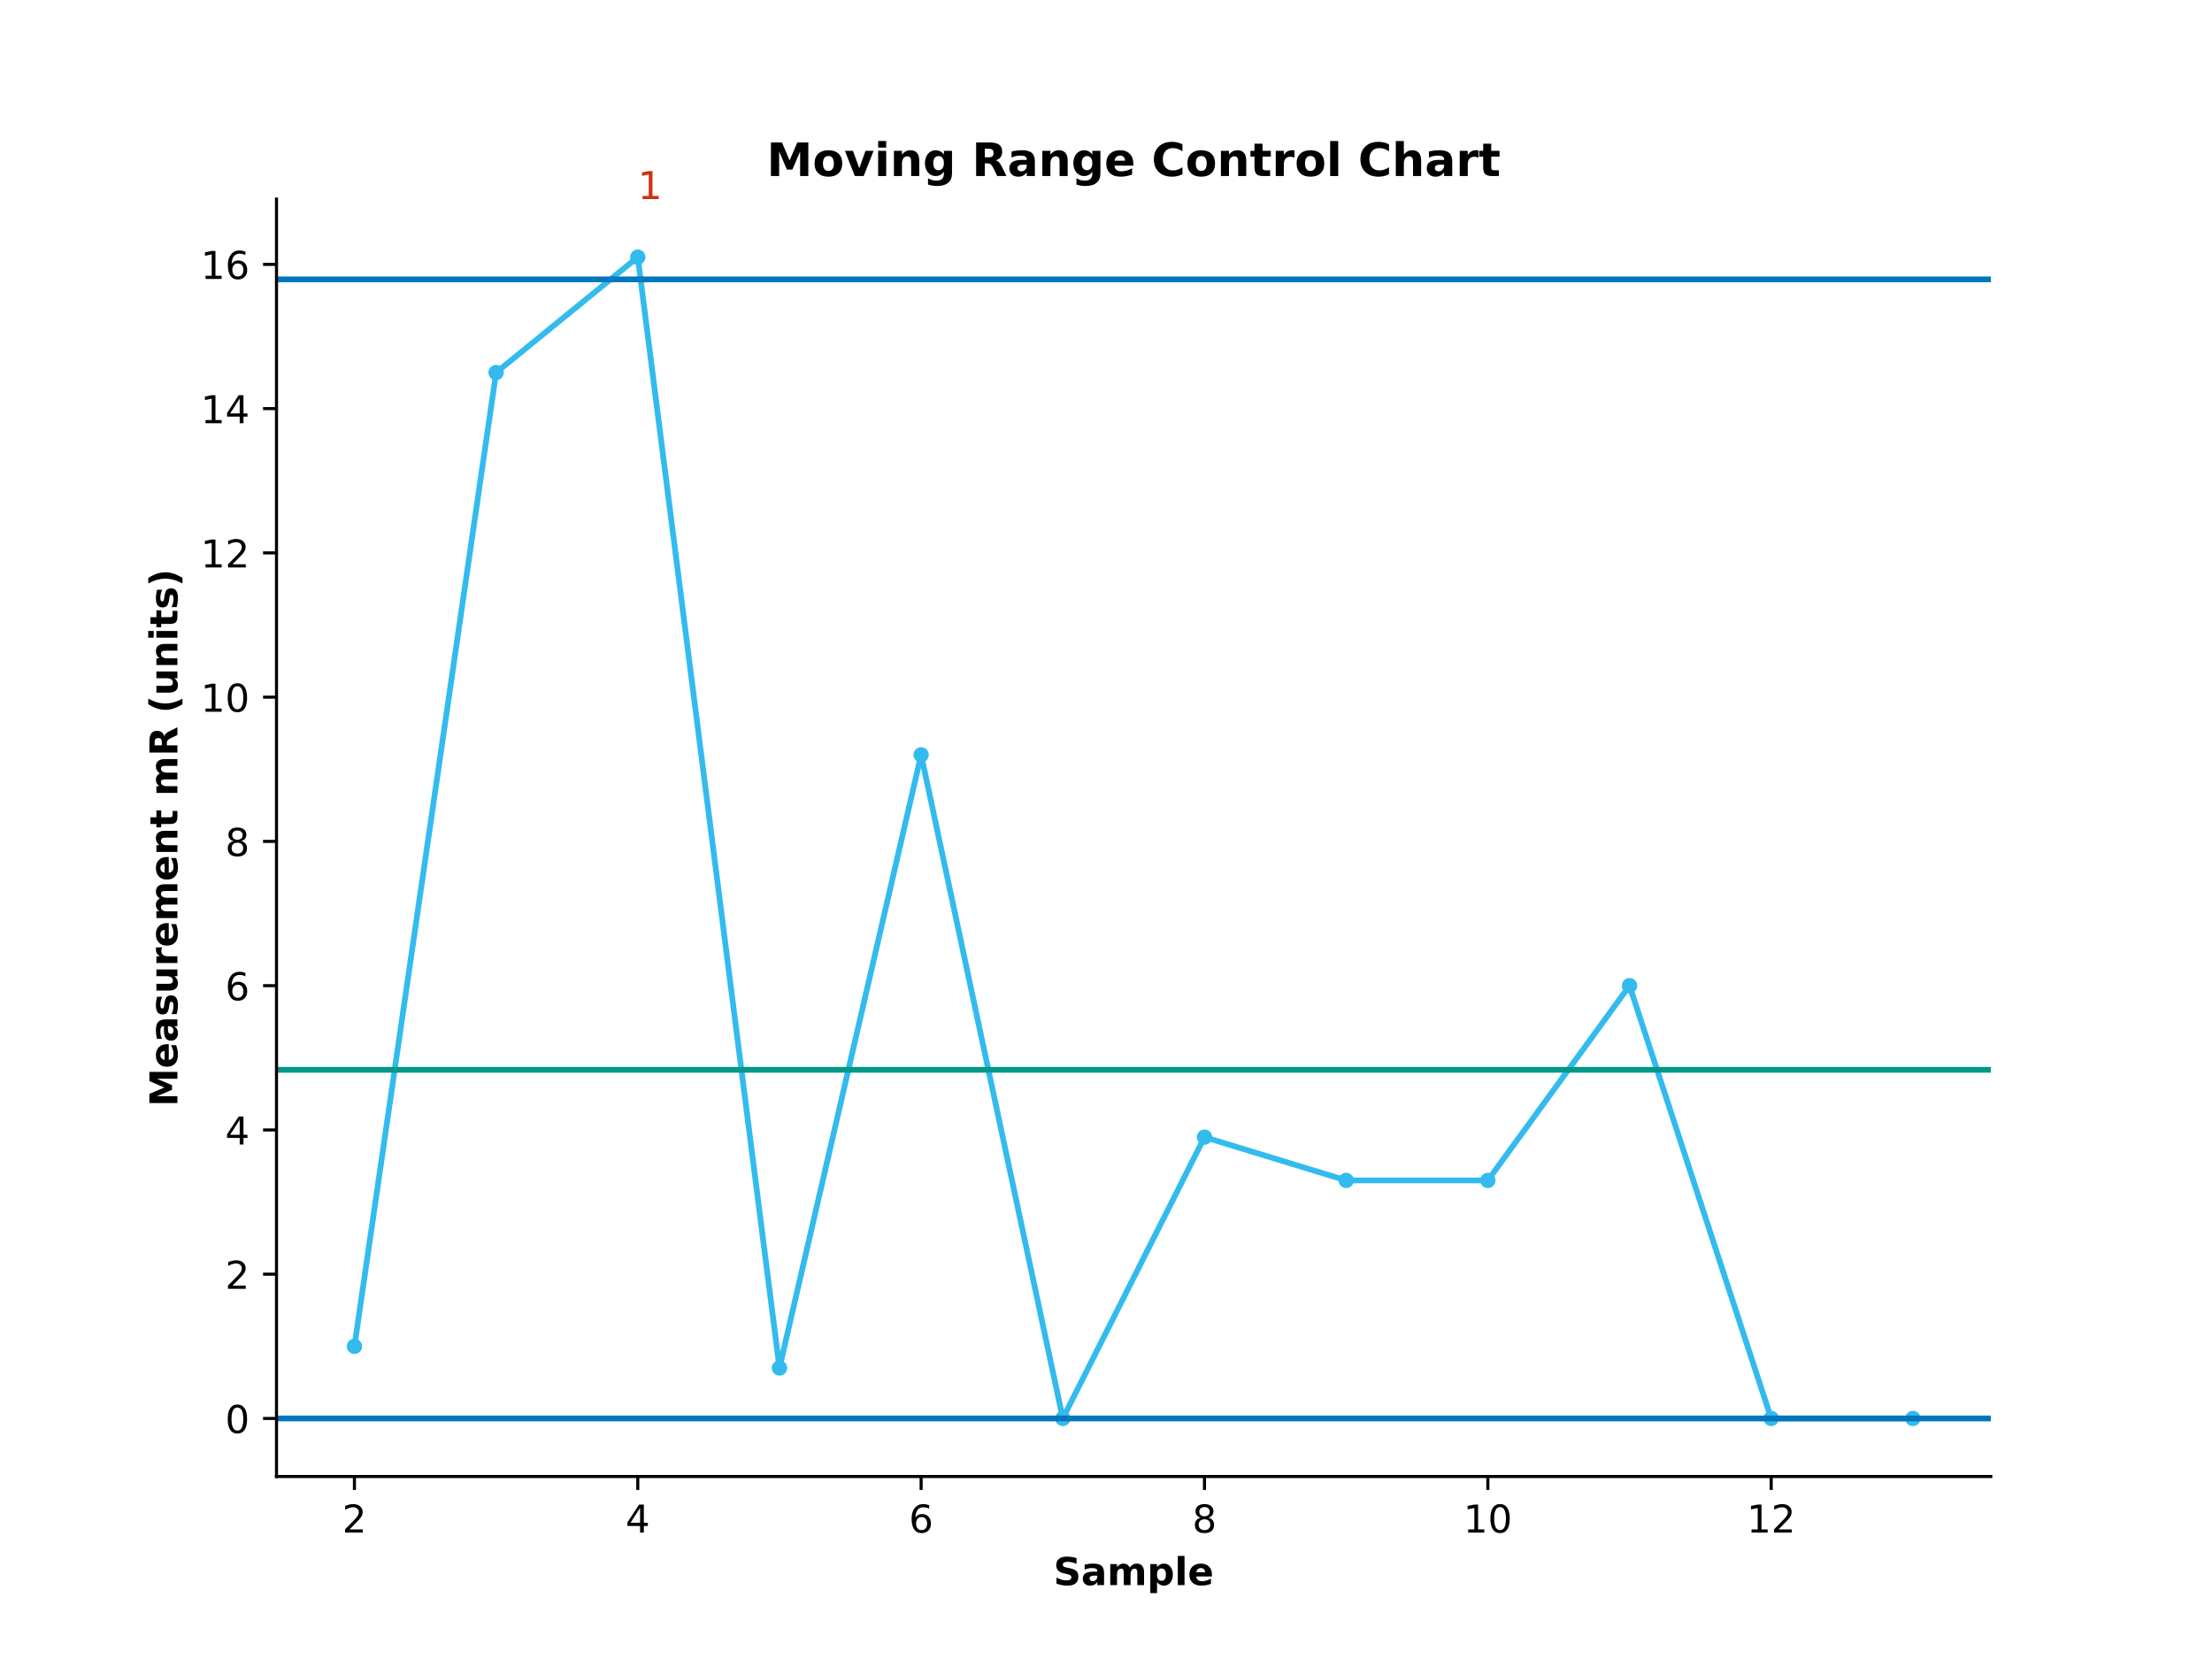
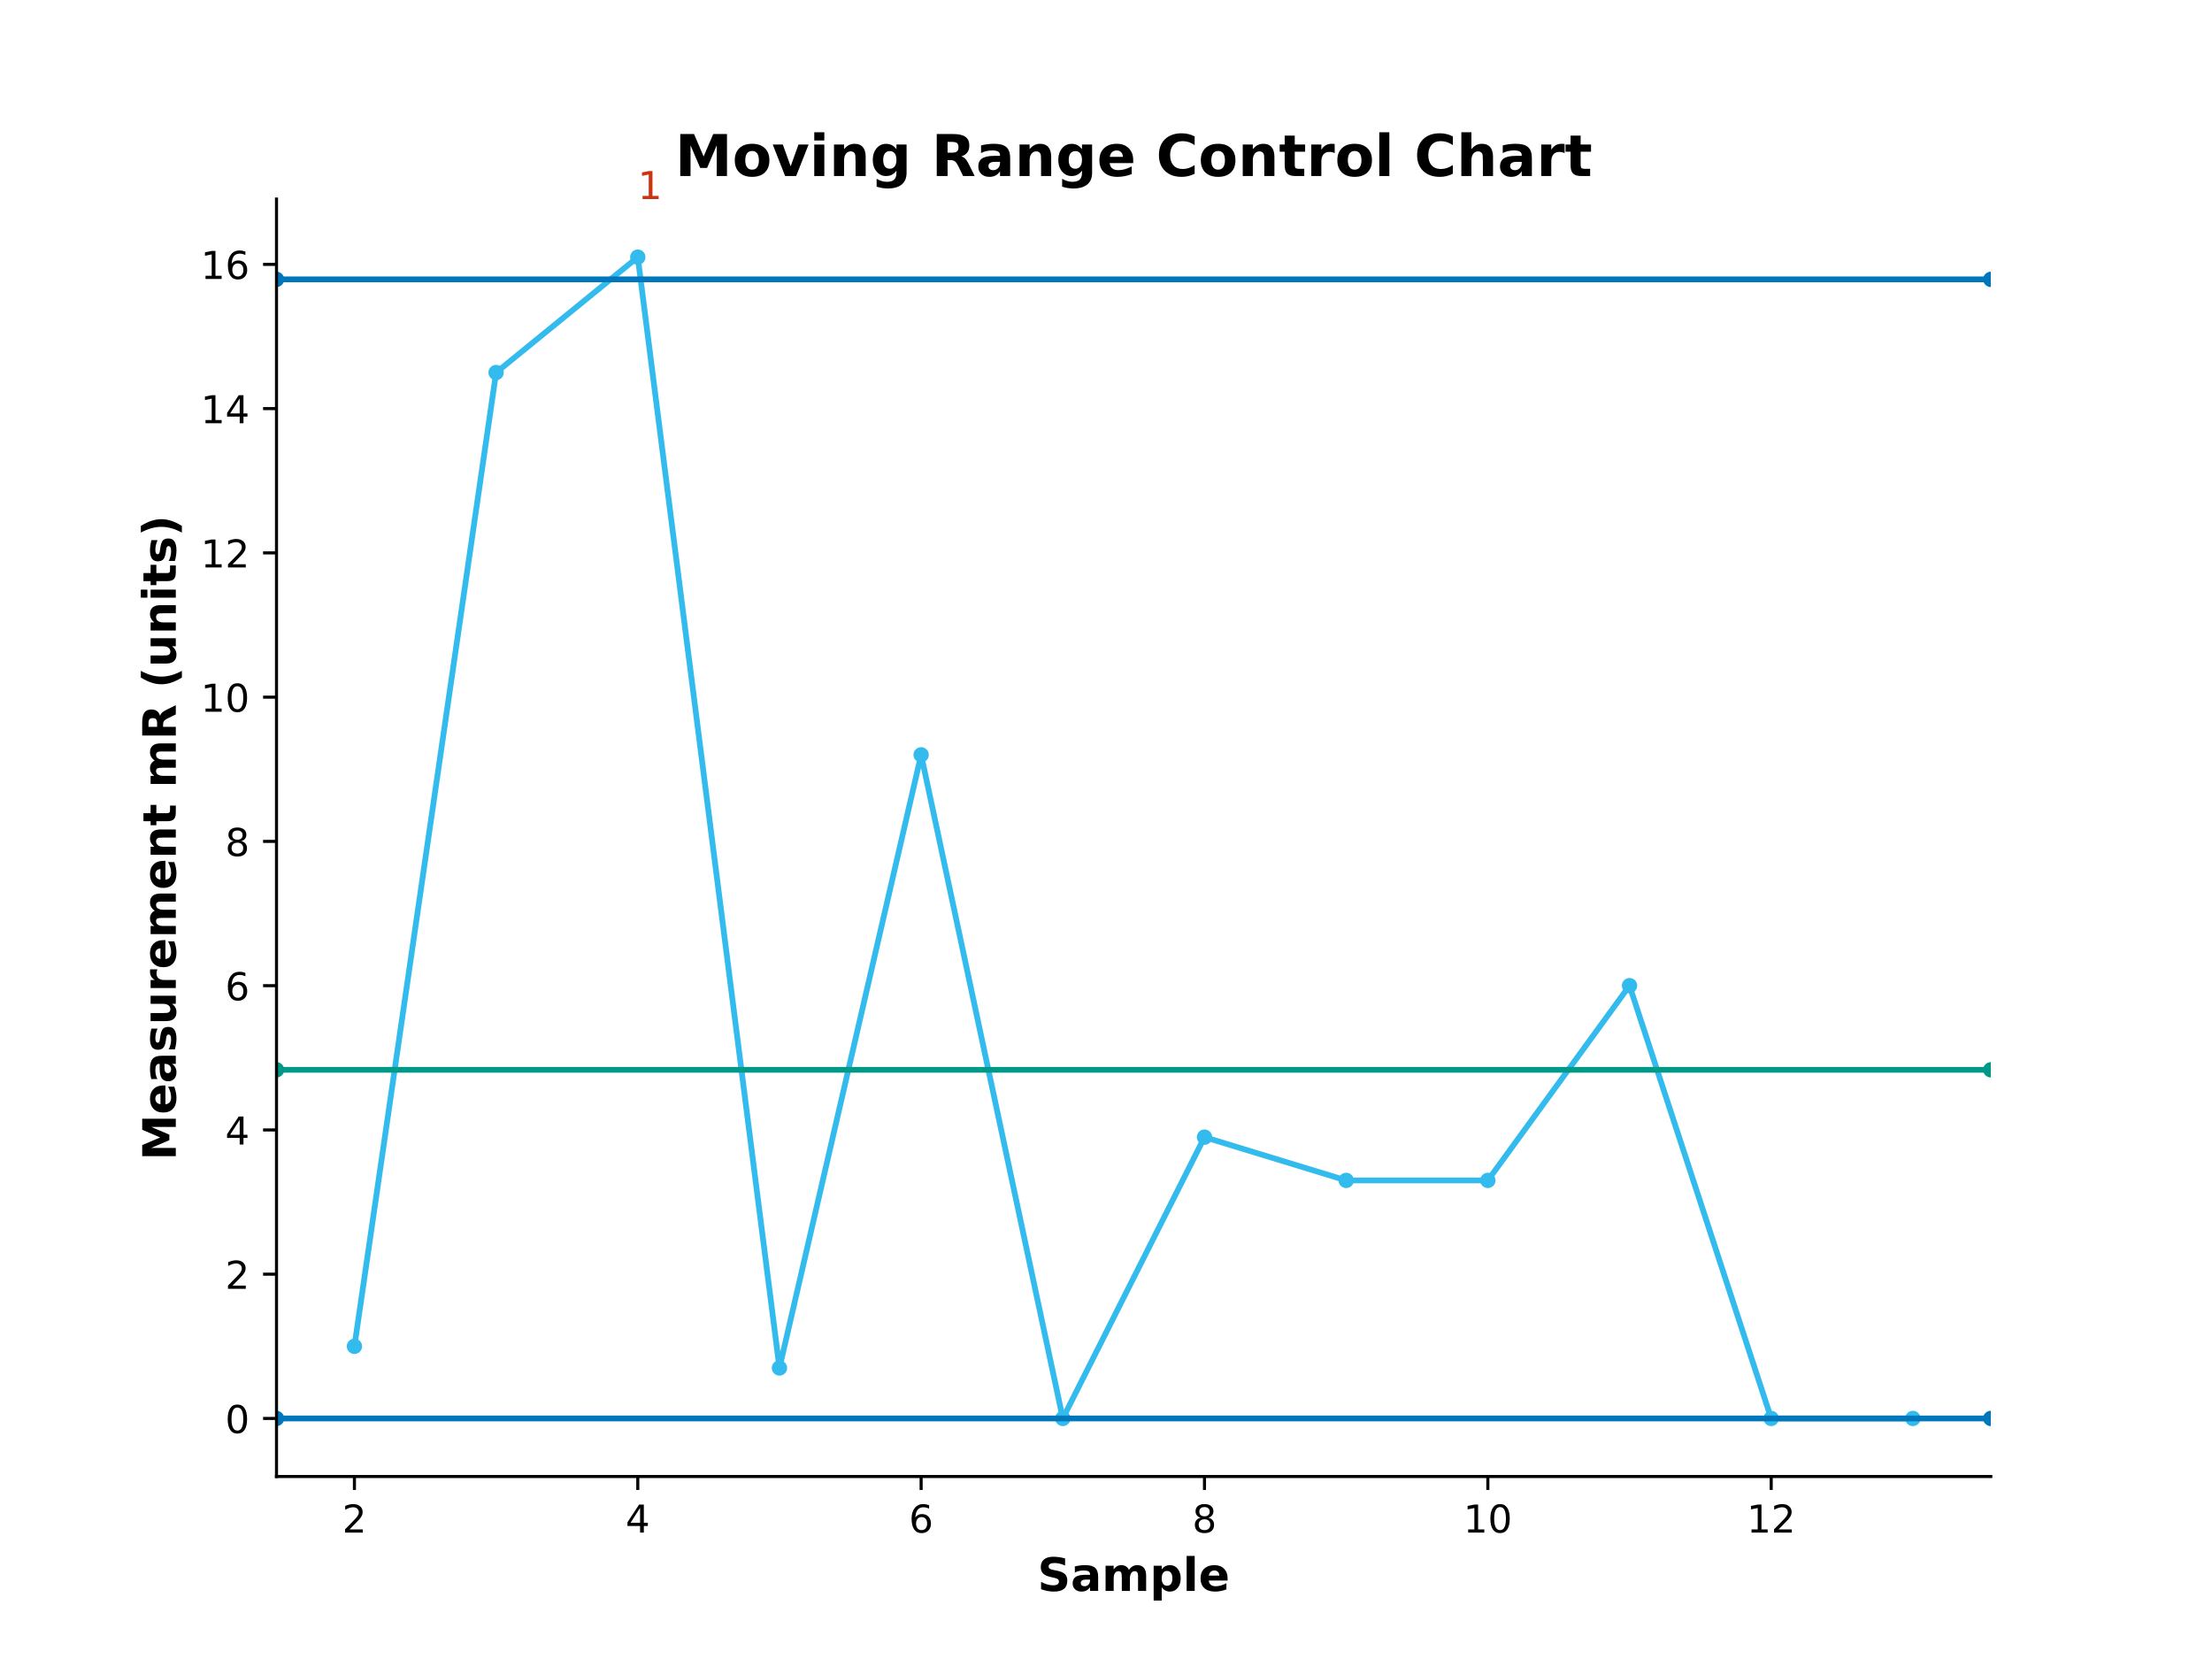
<svg xmlns="http://www.w3.org/2000/svg" xmlns:xlink="http://www.w3.org/1999/xlink" width="576pt" height="432pt" viewBox="0 0 576 432" version="1.1">
  <defs>
    <style type="text/css">*{stroke-linejoin: round; stroke-linecap: butt}</style>
  </defs>
  <g id="figure_1">
    <g id="patch_1">
      <path d="M 0 432  L 576 432  L 576 0  L 0 0  z " style="fill: #ffffff" />
    </g>
    <g id="axes_1">
      <g id="patch_2">
        <path d="M 72 384.48  L 518.4 384.48  L 518.4 51.84  L 72 51.84  z " style="fill: #ffffff" />
      </g>
      <g id="matplotlib.axis_1">
        <g id="xtick_1">
          <g id="line2d_1">
            <defs>
-               <path id="m95e6bb584a" d="M 0 0  L 0 3.5  " style="stroke: #000000; stroke-width: 0.8" />
+               <path id="m6f02801c5e" d="M 0 0  L 0 3.5  " style="stroke: #000000; stroke-width: 0.8" />
            </defs>
            <g>
-               <use xlink:href="#m95e6bb584a" x="92.291" y="384.48" style="stroke: #000000; stroke-width: 0.8" />
+               <use xlink:href="#m6f02801c5e" x="92.291" y="384.48" style="stroke: #000000; stroke-width: 0.8" />
            </g>
          </g>
          <g id="text_1">
            <g transform="translate(89.10966 399.0784) scale(0.1 -0.1)">
              <defs>
                <path id="DejaVuSans-32" d="M 1228 531  L 3431 531  L 3431 0  L 469 0  L 469 531  Q 828 903 1448 1529  Q 2069 2156 2228 2338  Q 2531 2678 2651 2914  Q 2772 3150 2772 3378  Q 2772 3750 2511 3984  Q 2250 4219 1831 4219  Q 1534 4219 1204 4116  Q 875 4013 500 3803  L 500 4441  Q 881 4594 1212 4672  Q 1544 4750 1819 4750  Q 2544 4750 2975 4387  Q 3406 4025 3406 3419  Q 3406 3131 3298 2873  Q 3191 2616 2906 2266  Q 2828 2175 2409 1742  Q 1991 1309 1228 531  z " transform="scale(0.015625)" />
              </defs>
              <use xlink:href="#DejaVuSans-32" />
            </g>
          </g>
        </g>
        <g id="xtick_2">
          <g id="line2d_2">
            <g>
-               <use xlink:href="#m95e6bb584a" x="166.076" y="384.48" style="stroke: #000000; stroke-width: 0.8" />
+               <use xlink:href="#m6f02801c5e" x="166.076" y="384.48" style="stroke: #000000; stroke-width: 0.8" />
            </g>
          </g>
          <g id="text_2">
            <g transform="translate(162.8948 399.0784) scale(0.1 -0.1)">
              <defs>
                <path id="DejaVuSans-34" d="M 2419 4116  L 825 1625  L 2419 1625  L 2419 4116  z M 2253 4666  L 3047 4666  L 3047 1625  L 3713 1625  L 3713 1100  L 3047 1100  L 3047 0  L 2419 0  L 2419 1100  L 313 1100  L 313 1709  L 2253 4666  z " transform="scale(0.015625)" />
              </defs>
              <use xlink:href="#DejaVuSans-34" />
            </g>
          </g>
        </g>
        <g id="xtick_3">
          <g id="line2d_3">
            <g>
-               <use xlink:href="#m95e6bb584a" x="239.861" y="384.48" style="stroke: #000000; stroke-width: 0.8" />
+               <use xlink:href="#m6f02801c5e" x="239.861" y="384.48" style="stroke: #000000; stroke-width: 0.8" />
            </g>
          </g>
          <g id="text_3">
            <g transform="translate(236.6799 399.0784) scale(0.1 -0.1)">
              <defs>
                <path id="DejaVuSans-36" d="M 2113 2584  Q 1688 2584 1439 2293  Q 1191 2003 1191 1497  Q 1191 994 1439 701  Q 1688 409 2113 409  Q 2538 409 2786 701  Q 3034 994 3034 1497  Q 3034 2003 2786 2293  Q 2538 2584 2113 2584  z M 3366 4563  L 3366 3988  Q 3128 4100 2886 4159  Q 2644 4219 2406 4219  Q 1781 4219 1451 3797  Q 1122 3375 1075 2522  Q 1259 2794 1537 2939  Q 1816 3084 2150 3084  Q 2853 3084 3261 2657  Q 3669 2231 3669 1497  Q 3669 778 3244 343  Q 2819 -91 2113 -91  Q 1303 -91 875 529  Q 447 1150 447 2328  Q 447 3434 972 4092  Q 1497 4750 2381 4750  Q 2619 4750 2861 4703  Q 3103 4656 3366 4563  z " transform="scale(0.015625)" />
              </defs>
              <use xlink:href="#DejaVuSans-36" />
            </g>
          </g>
        </g>
        <g id="xtick_4">
          <g id="line2d_4">
            <g>
-               <use xlink:href="#m95e6bb584a" x="313.646" y="384.48" style="stroke: #000000; stroke-width: 0.8" />
+               <use xlink:href="#m6f02801c5e" x="313.646" y="384.48" style="stroke: #000000; stroke-width: 0.8" />
            </g>
          </g>
          <g id="text_4">
            <g transform="translate(310.465 399.0784) scale(0.1 -0.1)">
              <defs>
                <path id="DejaVuSans-38" d="M 2034 2216  Q 1584 2216 1326 1975  Q 1069 1734 1069 1313  Q 1069 891 1326 650  Q 1584 409 2034 409  Q 2484 409 2743 651  Q 3003 894 3003 1313  Q 3003 1734 2745 1975  Q 2488 2216 2034 2216  z M 1403 2484  Q 997 2584 770 2862  Q 544 3141 544 3541  Q 544 4100 942 4425  Q 1341 4750 2034 4750  Q 2731 4750 3128 4425  Q 3525 4100 3525 3541  Q 3525 3141 3298 2862  Q 3072 2584 2669 2484  Q 3125 2378 3379 2068  Q 3634 1759 3634 1313  Q 3634 634 3220 271  Q 2806 -91 2034 -91  Q 1263 -91 848 271  Q 434 634 434 1313  Q 434 1759 690 2068  Q 947 2378 1403 2484  z M 1172 3481  Q 1172 3119 1398 2916  Q 1625 2713 2034 2713  Q 2441 2713 2670 2916  Q 2900 3119 2900 3481  Q 2900 3844 2670 4047  Q 2441 4250 2034 4250  Q 1625 4250 1398 4047  Q 1172 3844 1172 3481  z " transform="scale(0.015625)" />
              </defs>
              <use xlink:href="#DejaVuSans-38" />
            </g>
          </g>
        </g>
        <g id="xtick_5">
          <g id="line2d_5">
            <g>
-               <use xlink:href="#m95e6bb584a" x="387.431" y="384.48" style="stroke: #000000; stroke-width: 0.8" />
+               <use xlink:href="#m6f02801c5e" x="387.431" y="384.48" style="stroke: #000000; stroke-width: 0.8" />
            </g>
          </g>
          <g id="text_5">
            <g transform="translate(381.0689 399.0784) scale(0.1 -0.1)">
              <defs>
                <path id="DejaVuSans-31" d="M 794 531  L 1825 531  L 1825 4091  L 703 3866  L 703 4441  L 1819 4666  L 2450 4666  L 2450 531  L 3481 531  L 3481 0  L 794 0  L 794 531  z " transform="scale(0.015625)" />
                <path id="DejaVuSans-30" d="M 2034 4250  Q 1547 4250 1301 3770  Q 1056 3291 1056 2328  Q 1056 1369 1301 889  Q 1547 409 2034 409  Q 2525 409 2770 889  Q 3016 1369 3016 2328  Q 3016 3291 2770 3770  Q 2525 4250 2034 4250  z M 2034 4750  Q 2819 4750 3233 4129  Q 3647 3509 3647 2328  Q 3647 1150 3233 529  Q 2819 -91 2034 -91  Q 1250 -91 836 529  Q 422 1150 422 2328  Q 422 3509 836 4129  Q 1250 4750 2034 4750  z " transform="scale(0.015625)" />
              </defs>
              <use xlink:href="#DejaVuSans-31" />
              <use xlink:href="#DejaVuSans-30" x="63.623" />
            </g>
          </g>
        </g>
        <g id="xtick_6">
          <g id="line2d_6">
            <g>
-               <use xlink:href="#m95e6bb584a" x="461.217" y="384.48" style="stroke: #000000; stroke-width: 0.8" />
+               <use xlink:href="#m6f02801c5e" x="461.217" y="384.48" style="stroke: #000000; stroke-width: 0.8" />
            </g>
          </g>
          <g id="text_6">
            <g transform="translate(454.854 399.0784) scale(0.1 -0.1)">
              <use xlink:href="#DejaVuSans-31" />
              <use xlink:href="#DejaVuSans-32" x="63.623" />
            </g>
          </g>
        </g>
        <g id="text_7">
-           <g transform="translate(274.3305 412.7566) scale(0.1 -0.1)">
+           <g transform="translate(270.1566 414.2763) scale(0.12 -0.12)">
            <defs>
              <path id="DejaVuSans-Bold-53" d="M 3834 4519  L 3834 3531  Q 3450 3703 3084 3790  Q 2719 3878 2394 3878  Q 1963 3878 1756 3759  Q 1550 3641 1550 3391  Q 1550 3203 1689 3098  Q 1828 2994 2194 2919  L 2706 2816  Q 3484 2659 3812 2340  Q 4141 2022 4141 1434  Q 4141 663 3683 286  Q 3225 -91 2284 -91  Q 1841 -91 1394 -6  Q 947 78 500 244  L 500 1259  Q 947 1022 1364 901  Q 1781 781 2169 781  Q 2563 781 2772 912  Q 2981 1044 2981 1288  Q 2981 1506 2839 1625  Q 2697 1744 2272 1838  L 1806 1941  Q 1106 2091 782 2419  Q 459 2747 459 3303  Q 459 4000 909 4375  Q 1359 4750 2203 4750  Q 2588 4750 2994 4692  Q 3400 4634 3834 4519  z " transform="scale(0.015625)" />
              <path id="DejaVuSans-Bold-61" d="M 2106 1575  Q 1756 1575 1579 1456  Q 1403 1338 1403 1106  Q 1403 894 1545 773  Q 1688 653 1941 653  Q 2256 653 2472 879  Q 2688 1106 2688 1447  L 2688 1575  L 2106 1575  z M 3816 1997  L 3816 0  L 2688 0  L 2688 519  Q 2463 200 2181 54  Q 1900 -91 1497 -91  Q 953 -91 614 226  Q 275 544 275 1050  Q 275 1666 698 1953  Q 1122 2241 2028 2241  L 2688 2241  L 2688 2328  Q 2688 2594 2478 2717  Q 2269 2841 1825 2841  Q 1466 2841 1156 2769  Q 847 2697 581 2553  L 581 3406  Q 941 3494 1303 3539  Q 1666 3584 2028 3584  Q 2975 3584 3395 3211  Q 3816 2838 3816 1997  z " transform="scale(0.015625)" />
              <path id="DejaVuSans-Bold-6d" d="M 3781 2919  Q 3994 3244 4286 3414  Q 4578 3584 4928 3584  Q 5531 3584 5847 3212  Q 6163 2841 6163 2131  L 6163 0  L 5038 0  L 5038 1825  Q 5041 1866 5042 1909  Q 5044 1953 5044 2034  Q 5044 2406 4934 2573  Q 4825 2741 4581 2741  Q 4263 2741 4089 2478  Q 3916 2216 3909 1719  L 3909 0  L 2784 0  L 2784 1825  Q 2784 2406 2684 2573  Q 2584 2741 2328 2741  Q 2006 2741 1831 2477  Q 1656 2213 1656 1722  L 1656 0  L 531 0  L 531 3500  L 1656 3500  L 1656 2988  Q 1863 3284 2130 3434  Q 2397 3584 2719 3584  Q 3081 3584 3359 3409  Q 3638 3234 3781 2919  z " transform="scale(0.015625)" />
              <path id="DejaVuSans-Bold-70" d="M 1656 506  L 1656 -1331  L 538 -1331  L 538 3500  L 1656 3500  L 1656 2988  Q 1888 3294 2169 3439  Q 2450 3584 2816 3584  Q 3463 3584 3878 3070  Q 4294 2556 4294 1747  Q 4294 938 3878 423  Q 3463 -91 2816 -91  Q 2450 -91 2169 54  Q 1888 200 1656 506  z M 2400 2772  Q 2041 2772 1848 2508  Q 1656 2244 1656 1747  Q 1656 1250 1848 986  Q 2041 722 2400 722  Q 2759 722 2948 984  Q 3138 1247 3138 1747  Q 3138 2247 2948 2509  Q 2759 2772 2400 2772  z " transform="scale(0.015625)" />
              <path id="DejaVuSans-Bold-6c" d="M 538 4863  L 1656 4863  L 1656 0  L 538 0  L 538 4863  z " transform="scale(0.015625)" />
              <path id="DejaVuSans-Bold-65" d="M 4031 1759  L 4031 1441  L 1416 1441  Q 1456 1047 1700 850  Q 1944 653 2381 653  Q 2734 653 3104 758  Q 3475 863 3866 1075  L 3866 213  Q 3469 63 3072 -14  Q 2675 -91 2278 -91  Q 1328 -91 801 392  Q 275 875 275 1747  Q 275 2603 792 3093  Q 1309 3584 2216 3584  Q 3041 3584 3536 3087  Q 4031 2591 4031 1759  z M 2881 2131  Q 2881 2450 2695 2645  Q 2509 2841 2209 2841  Q 1884 2841 1681 2658  Q 1478 2475 1428 2131  L 2881 2131  z " transform="scale(0.015625)" />
            </defs>
            <use xlink:href="#DejaVuSans-Bold-53" />
            <use xlink:href="#DejaVuSans-Bold-61" x="72.021" />
            <use xlink:href="#DejaVuSans-Bold-6d" x="139.502" />
            <use xlink:href="#DejaVuSans-Bold-70" x="243.701" />
            <use xlink:href="#DejaVuSans-Bold-6c" x="315.283" />
            <use xlink:href="#DejaVuSans-Bold-65" x="349.561" />
          </g>
        </g>
      </g>
      <g id="matplotlib.axis_2">
        <g id="ytick_1">
          <g id="line2d_7">
            <defs>
-               <path id="m9097b4713a" d="M 0 0  L -3.5 0  " style="stroke: #000000; stroke-width: 0.8" />
+               <path id="ma7c682cec1" d="M 0 0  L -3.5 0  " style="stroke: #000000; stroke-width: 0.8" />
            </defs>
            <g>
-               <use xlink:href="#m9097b4713a" x="72" y="369.36" style="stroke: #000000; stroke-width: 0.8" />
+               <use xlink:href="#ma7c682cec1" x="72" y="369.36" style="stroke: #000000; stroke-width: 0.8" />
            </g>
          </g>
          <g id="text_8">
            <g transform="translate(58.6375 373.1592) scale(0.1 -0.1)">
              <use xlink:href="#DejaVuSans-30" />
            </g>
          </g>
        </g>
        <g id="ytick_2">
          <g id="line2d_8">
            <g>
-               <use xlink:href="#m9097b4713a" x="72" y="331.795" style="stroke: #000000; stroke-width: 0.8" />
+               <use xlink:href="#ma7c682cec1" x="72" y="331.795" style="stroke: #000000; stroke-width: 0.8" />
            </g>
          </g>
          <g id="text_9">
            <g transform="translate(58.6375 335.594) scale(0.1 -0.1)">
              <use xlink:href="#DejaVuSans-32" />
            </g>
          </g>
        </g>
        <g id="ytick_3">
          <g id="line2d_9">
            <g>
-               <use xlink:href="#m9097b4713a" x="72" y="294.23" style="stroke: #000000; stroke-width: 0.8" />
+               <use xlink:href="#ma7c682cec1" x="72" y="294.23" style="stroke: #000000; stroke-width: 0.8" />
            </g>
          </g>
          <g id="text_10">
            <g transform="translate(58.6375 298.0288) scale(0.1 -0.1)">
              <use xlink:href="#DejaVuSans-34" />
            </g>
          </g>
        </g>
        <g id="ytick_4">
          <g id="line2d_10">
            <g>
-               <use xlink:href="#m9097b4713a" x="72" y="256.664" style="stroke: #000000; stroke-width: 0.8" />
+               <use xlink:href="#ma7c682cec1" x="72" y="256.664" style="stroke: #000000; stroke-width: 0.8" />
            </g>
          </g>
          <g id="text_11">
            <g transform="translate(58.6375 260.4636) scale(0.1 -0.1)">
              <use xlink:href="#DejaVuSans-36" />
            </g>
          </g>
        </g>
        <g id="ytick_5">
          <g id="line2d_11">
            <g>
-               <use xlink:href="#m9097b4713a" x="72" y="219.099" style="stroke: #000000; stroke-width: 0.8" />
+               <use xlink:href="#ma7c682cec1" x="72" y="219.099" style="stroke: #000000; stroke-width: 0.8" />
            </g>
          </g>
          <g id="text_12">
            <g transform="translate(58.6375 222.8983) scale(0.1 -0.1)">
              <use xlink:href="#DejaVuSans-38" />
            </g>
          </g>
        </g>
        <g id="ytick_6">
          <g id="line2d_12">
            <g>
-               <use xlink:href="#m9097b4713a" x="72" y="181.534" style="stroke: #000000; stroke-width: 0.8" />
+               <use xlink:href="#ma7c682cec1" x="72" y="181.534" style="stroke: #000000; stroke-width: 0.8" />
            </g>
          </g>
          <g id="text_13">
            <g transform="translate(52.275 185.3331) scale(0.1 -0.1)">
              <use xlink:href="#DejaVuSans-31" />
              <use xlink:href="#DejaVuSans-30" x="63.623" />
            </g>
          </g>
        </g>
        <g id="ytick_7">
          <g id="line2d_13">
            <g>
-               <use xlink:href="#m9097b4713a" x="72" y="143.969" style="stroke: #000000; stroke-width: 0.8" />
+               <use xlink:href="#ma7c682cec1" x="72" y="143.969" style="stroke: #000000; stroke-width: 0.8" />
            </g>
          </g>
          <g id="text_14">
            <g transform="translate(52.275 147.7679) scale(0.1 -0.1)">
              <use xlink:href="#DejaVuSans-31" />
              <use xlink:href="#DejaVuSans-32" x="63.623" />
            </g>
          </g>
        </g>
        <g id="ytick_8">
          <g id="line2d_14">
            <g>
-               <use xlink:href="#m9097b4713a" x="72" y="106.403" style="stroke: #000000; stroke-width: 0.8" />
+               <use xlink:href="#ma7c682cec1" x="72" y="106.403" style="stroke: #000000; stroke-width: 0.8" />
            </g>
          </g>
          <g id="text_15">
            <g transform="translate(52.275 110.2027) scale(0.1 -0.1)">
              <use xlink:href="#DejaVuSans-31" />
              <use xlink:href="#DejaVuSans-34" x="63.623" />
            </g>
          </g>
        </g>
        <g id="ytick_9">
          <g id="line2d_15">
            <g>
-               <use xlink:href="#m9097b4713a" x="72" y="68.838" style="stroke: #000000; stroke-width: 0.8" />
+               <use xlink:href="#ma7c682cec1" x="72" y="68.838" style="stroke: #000000; stroke-width: 0.8" />
            </g>
          </g>
          <g id="text_16">
            <g transform="translate(52.275 72.63748) scale(0.1 -0.1)">
              <use xlink:href="#DejaVuSans-31" />
              <use xlink:href="#DejaVuSans-36" x="63.623" />
            </g>
          </g>
        </g>
        <g id="text_17">
-           <g transform="translate(46.19531 288.1545) rotate(-90) scale(0.1 -0.1)">
+           <g transform="translate(45.77938 302.1534) rotate(-90) scale(0.12 -0.12)">
            <defs>
              <path id="DejaVuSans-Bold-4d" d="M 588 4666  L 2119 4666  L 3181 2169  L 4250 4666  L 5778 4666  L 5778 0  L 4641 0  L 4641 3413  L 3566 897  L 2803 897  L 1728 3413  L 1728 0  L 588 0  L 588 4666  z " transform="scale(0.015625)" />
              <path id="DejaVuSans-Bold-73" d="M 3272 3391  L 3272 2541  Q 2913 2691 2578 2766  Q 2244 2841 1947 2841  Q 1628 2841 1473 2761  Q 1319 2681 1319 2516  Q 1319 2381 1436 2309  Q 1553 2238 1856 2203  L 2053 2175  Q 2913 2066 3209 1816  Q 3506 1566 3506 1031  Q 3506 472 3093 190  Q 2681 -91 1863 -91  Q 1516 -91 1145 -36  Q 775 19 384 128  L 384 978  Q 719 816 1070 734  Q 1422 653 1784 653  Q 2113 653 2278 743  Q 2444 834 2444 1013  Q 2444 1163 2330 1236  Q 2216 1309 1875 1350  L 1678 1375  Q 931 1469 631 1722  Q 331 1975 331 2491  Q 331 3047 712 3315  Q 1094 3584 1881 3584  Q 2191 3584 2531 3537  Q 2872 3491 3272 3391  z " transform="scale(0.015625)" />
              <path id="DejaVuSans-Bold-75" d="M 500 1363  L 500 3500  L 1625 3500  L 1625 3150  Q 1625 2866 1622 2436  Q 1619 2006 1619 1863  Q 1619 1441 1641 1255  Q 1663 1069 1716 984  Q 1784 875 1895 815  Q 2006 756 2150 756  Q 2500 756 2700 1025  Q 2900 1294 2900 1772  L 2900 3500  L 4019 3500  L 4019 0  L 2900 0  L 2900 506  Q 2647 200 2364 54  Q 2081 -91 1741 -91  Q 1134 -91 817 281  Q 500 653 500 1363  z " transform="scale(0.015625)" />
              <path id="DejaVuSans-Bold-72" d="M 3138 2547  Q 2991 2616 2845 2648  Q 2700 2681 2553 2681  Q 2122 2681 1889 2404  Q 1656 2128 1656 1613  L 1656 0  L 538 0  L 538 3500  L 1656 3500  L 1656 2925  Q 1872 3269 2151 3426  Q 2431 3584 2822 3584  Q 2878 3584 2943 3579  Q 3009 3575 3134 3559  L 3138 2547  z " transform="scale(0.015625)" />
              <path id="DejaVuSans-Bold-6e" d="M 4056 2131  L 4056 0  L 2931 0  L 2931 347  L 2931 1631  Q 2931 2084 2911 2256  Q 2891 2428 2841 2509  Q 2775 2619 2662 2680  Q 2550 2741 2406 2741  Q 2056 2741 1856 2470  Q 1656 2200 1656 1722  L 1656 0  L 538 0  L 538 3500  L 1656 3500  L 1656 2988  Q 1909 3294 2193 3439  Q 2478 3584 2822 3584  Q 3428 3584 3742 3212  Q 4056 2841 4056 2131  z " transform="scale(0.015625)" />
              <path id="DejaVuSans-Bold-74" d="M 1759 4494  L 1759 3500  L 2913 3500  L 2913 2700  L 1759 2700  L 1759 1216  Q 1759 972 1856 886  Q 1953 800 2241 800  L 2816 800  L 2816 0  L 1856 0  Q 1194 0 917 276  Q 641 553 641 1216  L 641 2700  L 84 2700  L 84 3500  L 641 3500  L 641 4494  L 1759 4494  z " transform="scale(0.015625)" />
              <path id="DejaVuSans-Bold-20" transform="scale(0.015625)" />
              <path id="DejaVuSans-Bold-52" d="M 2297 2597  Q 2675 2597 2839 2737  Q 3003 2878 3003 3200  Q 3003 3519 2839 3656  Q 2675 3794 2297 3794  L 1791 3794  L 1791 2597  L 2297 2597  z M 1791 1766  L 1791 0  L 588 0  L 588 4666  L 2425 4666  Q 3347 4666 3776 4356  Q 4206 4047 4206 3378  Q 4206 2916 3982 2619  Q 3759 2322 3309 2181  Q 3556 2125 3751 1926  Q 3947 1728 4147 1325  L 4800 0  L 3519 0  L 2950 1159  Q 2778 1509 2601 1637  Q 2425 1766 2131 1766  L 1791 1766  z " transform="scale(0.015625)" />
              <path id="DejaVuSans-Bold-28" d="M 2413 -844  L 1484 -844  Q 1006 -72 778 623  Q 550 1319 550 2003  Q 550 2688 779 3389  Q 1009 4091 1484 4856  L 2413 4856  Q 2013 4116 1813 3408  Q 1613 2700 1613 2009  Q 1613 1319 1811 609  Q 2009 -100 2413 -844  z " transform="scale(0.015625)" />
              <path id="DejaVuSans-Bold-69" d="M 538 3500  L 1656 3500  L 1656 0  L 538 0  L 538 3500  z M 538 4863  L 1656 4863  L 1656 3950  L 538 3950  L 538 4863  z " transform="scale(0.015625)" />
              <path id="DejaVuSans-Bold-29" d="M 513 -844  Q 913 -100 1113 609  Q 1313 1319 1313 2009  Q 1313 2700 1113 3408  Q 913 4116 513 4856  L 1441 4856  Q 1916 4091 2145 3389  Q 2375 2688 2375 2003  Q 2375 1319 2147 623  Q 1919 -72 1441 -844  L 513 -844  z " transform="scale(0.015625)" />
            </defs>
            <use xlink:href="#DejaVuSans-Bold-4d" />
            <use xlink:href="#DejaVuSans-Bold-65" x="99.512" />
            <use xlink:href="#DejaVuSans-Bold-61" x="167.334" />
            <use xlink:href="#DejaVuSans-Bold-73" x="234.814" />
            <use xlink:href="#DejaVuSans-Bold-75" x="294.336" />
            <use xlink:href="#DejaVuSans-Bold-72" x="365.527" />
            <use xlink:href="#DejaVuSans-Bold-65" x="414.844" />
            <use xlink:href="#DejaVuSans-Bold-6d" x="482.666" />
            <use xlink:href="#DejaVuSans-Bold-65" x="586.865" />
            <use xlink:href="#DejaVuSans-Bold-6e" x="654.688" />
            <use xlink:href="#DejaVuSans-Bold-74" x="725.879" />
            <use xlink:href="#DejaVuSans-Bold-20" x="773.682" />
            <use xlink:href="#DejaVuSans-Bold-6d" x="808.496" />
            <use xlink:href="#DejaVuSans-Bold-52" x="912.695" />
            <use xlink:href="#DejaVuSans-Bold-20" x="989.697" />
            <use xlink:href="#DejaVuSans-Bold-28" x="1024.512" />
            <use xlink:href="#DejaVuSans-Bold-75" x="1070.215" />
            <use xlink:href="#DejaVuSans-Bold-6e" x="1141.406" />
            <use xlink:href="#DejaVuSans-Bold-69" x="1212.598" />
            <use xlink:href="#DejaVuSans-Bold-74" x="1246.875" />
            <use xlink:href="#DejaVuSans-Bold-73" x="1294.678" />
            <use xlink:href="#DejaVuSans-Bold-29" x="1354.199" />
          </g>
        </g>
      </g>
      <g id="line2d_16">
-         <path d="M 92.291 350.577  L 129.183 97.012  L 166.076 66.96  L 202.969 356.212  L 239.861 196.56  L 276.754 369.36  L 313.646 296.108  L 350.539 307.377  L 387.431 307.377  L 424.324 256.664  L 461.217 369.36  L 498.109 369.36  " clip-path="url(#pb84f7c4ee3)" style="fill: none; stroke: #33bbee; stroke-width: 1.5; stroke-linecap: square" />
+         <path d="M 92.291 350.577  L 129.183 97.012  L 166.076 66.96  L 202.969 356.212  L 239.861 196.56  L 276.754 369.36  L 313.646 296.108  L 350.539 307.377  L 387.431 307.377  L 424.324 256.664  L 461.217 369.36  L 498.109 369.36  " clip-path="url(#p2d618d3e8d)" style="fill: none; stroke: #33bbee; stroke-width: 1.5; stroke-linecap: square" />
        <defs>
-           <path id="m2176011f04" d="M 0 1.5  C 0.398 1.5 0.779 1.342 1.061 1.061  C 1.342 0.779 1.5 0.398 1.5 0  C 1.5 -0.398 1.342 -0.779 1.061 -1.061  C 0.779 -1.342 0.398 -1.5 0 -1.5  C -0.398 -1.5 -0.779 -1.342 -1.061 -1.061  C -1.342 -0.779 -1.5 -0.398 -1.5 0  C -1.5 0.398 -1.342 0.779 -1.061 1.061  C -0.779 1.342 -0.398 1.5 0 1.5  z " style="stroke: #33bbee" />
+           <path id="mced26a90e5" d="M 0 1.5  C 0.398 1.5 0.779 1.342 1.061 1.061  C 1.342 0.779 1.5 0.398 1.5 0  C 1.5 -0.398 1.342 -0.779 1.061 -1.061  C 0.779 -1.342 0.398 -1.5 0 -1.5  C -0.398 -1.5 -0.779 -1.342 -1.061 -1.061  C -1.342 -0.779 -1.5 -0.398 -1.5 0  C -1.5 0.398 -1.342 0.779 -1.061 1.061  C -0.779 1.342 -0.398 1.5 0 1.5  z " style="stroke: #33bbee" />
        </defs>
-         <g clip-path="url(#pb84f7c4ee3)">
-           <use xlink:href="#m2176011f04" x="92.291" y="350.577" style="fill: #33bbee; stroke: #33bbee" />
-           <use xlink:href="#m2176011f04" x="129.183" y="97.012" style="fill: #33bbee; stroke: #33bbee" />
-           <use xlink:href="#m2176011f04" x="166.076" y="66.96" style="fill: #33bbee; stroke: #33bbee" />
-           <use xlink:href="#m2176011f04" x="202.969" y="356.212" style="fill: #33bbee; stroke: #33bbee" />
-           <use xlink:href="#m2176011f04" x="239.861" y="196.56" style="fill: #33bbee; stroke: #33bbee" />
-           <use xlink:href="#m2176011f04" x="276.754" y="369.36" style="fill: #33bbee; stroke: #33bbee" />
-           <use xlink:href="#m2176011f04" x="313.646" y="296.108" style="fill: #33bbee; stroke: #33bbee" />
-           <use xlink:href="#m2176011f04" x="350.539" y="307.377" style="fill: #33bbee; stroke: #33bbee" />
-           <use xlink:href="#m2176011f04" x="387.431" y="307.377" style="fill: #33bbee; stroke: #33bbee" />
-           <use xlink:href="#m2176011f04" x="424.324" y="256.664" style="fill: #33bbee; stroke: #33bbee" />
-           <use xlink:href="#m2176011f04" x="461.217" y="369.36" style="fill: #33bbee; stroke: #33bbee" />
-           <use xlink:href="#m2176011f04" x="498.109" y="369.36" style="fill: #33bbee; stroke: #33bbee" />
+         <g clip-path="url(#p2d618d3e8d)">
+           <use xlink:href="#mced26a90e5" x="92.291" y="350.577" style="fill: #33bbee; stroke: #33bbee" />
+           <use xlink:href="#mced26a90e5" x="129.183" y="97.012" style="fill: #33bbee; stroke: #33bbee" />
+           <use xlink:href="#mced26a90e5" x="166.076" y="66.96" style="fill: #33bbee; stroke: #33bbee" />
+           <use xlink:href="#mced26a90e5" x="202.969" y="356.212" style="fill: #33bbee; stroke: #33bbee" />
+           <use xlink:href="#mced26a90e5" x="239.861" y="196.56" style="fill: #33bbee; stroke: #33bbee" />
+           <use xlink:href="#mced26a90e5" x="276.754" y="369.36" style="fill: #33bbee; stroke: #33bbee" />
+           <use xlink:href="#mced26a90e5" x="313.646" y="296.108" style="fill: #33bbee; stroke: #33bbee" />
+           <use xlink:href="#mced26a90e5" x="350.539" y="307.377" style="fill: #33bbee; stroke: #33bbee" />
+           <use xlink:href="#mced26a90e5" x="387.431" y="307.377" style="fill: #33bbee; stroke: #33bbee" />
+           <use xlink:href="#mced26a90e5" x="424.324" y="256.664" style="fill: #33bbee; stroke: #33bbee" />
+           <use xlink:href="#mced26a90e5" x="461.217" y="369.36" style="fill: #33bbee; stroke: #33bbee" />
+           <use xlink:href="#mced26a90e5" x="498.109" y="369.36" style="fill: #33bbee; stroke: #33bbee" />
        </g>
      </g>
      <g id="line2d_17">
-         <path d="M 72 278.577  L 518.4 278.577  " clip-path="url(#pb84f7c4ee3)" style="fill: none; stroke: #009988; stroke-width: 1.5; stroke-linecap: square" />
+         <path d="M 72 278.577  L 518.4 278.577  " clip-path="url(#p2d618d3e8d)" style="fill: none; stroke: #009988; stroke-width: 1.5; stroke-linecap: square" />
+         <defs>
+           <path id="ma5a2f9c371" d="M 0 1.5  C 0.398 1.5 0.779 1.342 1.061 1.061  C 1.342 0.779 1.5 0.398 1.5 0  C 1.5 -0.398 1.342 -0.779 1.061 -1.061  C 0.779 -1.342 0.398 -1.5 0 -1.5  C -0.398 -1.5 -0.779 -1.342 -1.061 -1.061  C -1.342 -0.779 -1.5 -0.398 -1.5 0  C -1.5 0.398 -1.342 0.779 -1.061 1.061  C -0.779 1.342 -0.398 1.5 0 1.5  z " style="stroke: #009988" />
+         </defs>
+         <g clip-path="url(#p2d618d3e8d)">
+           <use xlink:href="#ma5a2f9c371" x="72" y="278.577" style="fill: #009988; stroke: #009988" />
+           <use xlink:href="#ma5a2f9c371" x="518.4" y="278.577" style="fill: #009988; stroke: #009988" />
+         </g>
      </g>
      <g id="line2d_18">
-         <path d="M 72 72.747  L 518.4 72.747  " clip-path="url(#pb84f7c4ee3)" style="fill: none; stroke: #0077bb; stroke-width: 1.5; stroke-linecap: square" />
+         <path d="M 72 72.747  L 518.4 72.747  " clip-path="url(#p2d618d3e8d)" style="fill: none; stroke: #0077bb; stroke-width: 1.5; stroke-linecap: square" />
+         <defs>
+           <path id="mcf8590a2bd" d="M 0 1.5  C 0.398 1.5 0.779 1.342 1.061 1.061  C 1.342 0.779 1.5 0.398 1.5 0  C 1.5 -0.398 1.342 -0.779 1.061 -1.061  C 0.779 -1.342 0.398 -1.5 0 -1.5  C -0.398 -1.5 -0.779 -1.342 -1.061 -1.061  C -1.342 -0.779 -1.5 -0.398 -1.5 0  C -1.5 0.398 -1.342 0.779 -1.061 1.061  C -0.779 1.342 -0.398 1.5 0 1.5  z " style="stroke: #0077bb" />
+         </defs>
+         <g clip-path="url(#p2d618d3e8d)">
+           <use xlink:href="#mcf8590a2bd" x="72" y="72.747" style="fill: #0077bb; stroke: #0077bb" />
+           <use xlink:href="#mcf8590a2bd" x="518.4" y="72.747" style="fill: #0077bb; stroke: #0077bb" />
+         </g>
      </g>
      <g id="line2d_19">
-         <path d="M 72 369.36  L 518.4 369.36  " clip-path="url(#pb84f7c4ee3)" style="fill: none; stroke: #0077bb; stroke-width: 1.5; stroke-linecap: square" />
+         <path d="M 72 369.36  L 518.4 369.36  " clip-path="url(#p2d618d3e8d)" style="fill: none; stroke: #0077bb; stroke-width: 1.5; stroke-linecap: square" />
+         <g clip-path="url(#p2d618d3e8d)">
+           <use xlink:href="#mcf8590a2bd" x="72" y="369.36" style="fill: #0077bb; stroke: #0077bb" />
+           <use xlink:href="#mcf8590a2bd" x="518.4" y="369.36" style="fill: #0077bb; stroke: #0077bb" />
+         </g>
      </g>
      <g id="patch_3">
        <path d="M 72 384.48  L 72 51.84  " style="fill: none; stroke: #000000; stroke-width: 0.8; stroke-linejoin: miter; stroke-linecap: square" />
      </g>
      <g id="patch_4">
        <path d="M 72 384.48  L 518.4 384.48  " style="fill: none; stroke: #000000; stroke-width: 0.8; stroke-linejoin: miter; stroke-linecap: square" />
      </g>
      <g id="text_18">
        <g style="fill: #cc3311" transform="translate(166.076 51.84) scale(0.1 -0.1)">
          <use xlink:href="#DejaVuSans-31" />
        </g>
      </g>
      <g id="text_19">
-         <g transform="translate(199.6491 45.84) scale(0.12 -0.12)">
+         <g transform="translate(175.7613 45.84) scale(0.15 -0.15)">
          <defs>
            <path id="DejaVuSans-Bold-6f" d="M 2203 2784  Q 1831 2784 1636 2517  Q 1441 2250 1441 1747  Q 1441 1244 1636 976  Q 1831 709 2203 709  Q 2569 709 2762 976  Q 2956 1244 2956 1747  Q 2956 2250 2762 2517  Q 2569 2784 2203 2784  z M 2203 3584  Q 3106 3584 3614 3096  Q 4122 2609 4122 1747  Q 4122 884 3614 396  Q 3106 -91 2203 -91  Q 1297 -91 786 396  Q 275 884 275 1747  Q 275 2609 786 3096  Q 1297 3584 2203 3584  z " transform="scale(0.015625)" />
            <path id="DejaVuSans-Bold-76" d="M 97 3500  L 1216 3500  L 2088 1081  L 2956 3500  L 4078 3500  L 2700 0  L 1472 0  L 97 3500  z " transform="scale(0.015625)" />
            <path id="DejaVuSans-Bold-67" d="M 2919 594  Q 2688 288 2409 144  Q 2131 0 1766 0  Q 1125 0 706 504  Q 288 1009 288 1791  Q 288 2575 706 3076  Q 1125 3578 1766 3578  Q 2131 3578 2409 3434  Q 2688 3291 2919 2981  L 2919 3500  L 4044 3500  L 4044 353  Q 4044 -491 3511 -936  Q 2978 -1381 1966 -1381  Q 1638 -1381 1331 -1331  Q 1025 -1281 716 -1178  L 716 -306  Q 1009 -475 1290 -558  Q 1572 -641 1856 -641  Q 2406 -641 2662 -400  Q 2919 -159 2919 353  L 2919 594  z M 2181 2772  Q 1834 2772 1640 2515  Q 1447 2259 1447 1791  Q 1447 1309 1634 1061  Q 1822 813 2181 813  Q 2531 813 2725 1069  Q 2919 1325 2919 1791  Q 2919 2259 2725 2515  Q 2531 2772 2181 2772  z " transform="scale(0.015625)" />
            <path id="DejaVuSans-Bold-43" d="M 4288 256  Q 3956 84 3597 -3  Q 3238 -91 2847 -91  Q 1681 -91 1000 561  Q 319 1213 319 2328  Q 319 3447 1000 4098  Q 1681 4750 2847 4750  Q 3238 4750 3597 4662  Q 3956 4575 4288 4403  L 4288 3438  Q 3953 3666 3628 3772  Q 3303 3878 2944 3878  Q 2300 3878 1931 3465  Q 1563 3053 1563 2328  Q 1563 1606 1931 1193  Q 2300 781 2944 781  Q 3303 781 3628 887  Q 3953 994 4288 1222  L 4288 256  z " transform="scale(0.015625)" />
            <path id="DejaVuSans-Bold-68" d="M 4056 2131  L 4056 0  L 2931 0  L 2931 347  L 2931 1625  Q 2931 2084 2911 2256  Q 2891 2428 2841 2509  Q 2775 2619 2662 2680  Q 2550 2741 2406 2741  Q 2056 2741 1856 2470  Q 1656 2200 1656 1722  L 1656 0  L 538 0  L 538 4863  L 1656 4863  L 1656 2988  Q 1909 3294 2193 3439  Q 2478 3584 2822 3584  Q 3428 3584 3742 3212  Q 4056 2841 4056 2131  z " transform="scale(0.015625)" />
          </defs>
          <use xlink:href="#DejaVuSans-Bold-4d" />
          <use xlink:href="#DejaVuSans-Bold-6f" x="99.512" />
          <use xlink:href="#DejaVuSans-Bold-76" x="168.213" />
          <use xlink:href="#DejaVuSans-Bold-69" x="233.398" />
          <use xlink:href="#DejaVuSans-Bold-6e" x="267.676" />
          <use xlink:href="#DejaVuSans-Bold-67" x="338.867" />
          <use xlink:href="#DejaVuSans-Bold-20" x="410.449" />
          <use xlink:href="#DejaVuSans-Bold-52" x="445.264" />
          <use xlink:href="#DejaVuSans-Bold-61" x="522.266" />
          <use xlink:href="#DejaVuSans-Bold-6e" x="589.746" />
          <use xlink:href="#DejaVuSans-Bold-67" x="660.938" />
          <use xlink:href="#DejaVuSans-Bold-65" x="732.52" />
          <use xlink:href="#DejaVuSans-Bold-20" x="800.342" />
          <use xlink:href="#DejaVuSans-Bold-43" x="835.156" />
          <use xlink:href="#DejaVuSans-Bold-6f" x="908.545" />
          <use xlink:href="#DejaVuSans-Bold-6e" x="977.246" />
          <use xlink:href="#DejaVuSans-Bold-74" x="1048.438" />
          <use xlink:href="#DejaVuSans-Bold-72" x="1096.24" />
          <use xlink:href="#DejaVuSans-Bold-6f" x="1145.557" />
          <use xlink:href="#DejaVuSans-Bold-6c" x="1214.258" />
          <use xlink:href="#DejaVuSans-Bold-20" x="1248.535" />
          <use xlink:href="#DejaVuSans-Bold-43" x="1283.35" />
          <use xlink:href="#DejaVuSans-Bold-68" x="1356.738" />
          <use xlink:href="#DejaVuSans-Bold-61" x="1427.93" />
          <use xlink:href="#DejaVuSans-Bold-72" x="1495.41" />
          <use xlink:href="#DejaVuSans-Bold-74" x="1544.727" />
        </g>
      </g>
    </g>
  </g>
  <defs>
-     <clipPath id="pb84f7c4ee3">
+     <clipPath id="p2d618d3e8d">
      <rect x="72" y="51.84" width="446.4" height="332.64" />
    </clipPath>
  </defs>
</svg>
